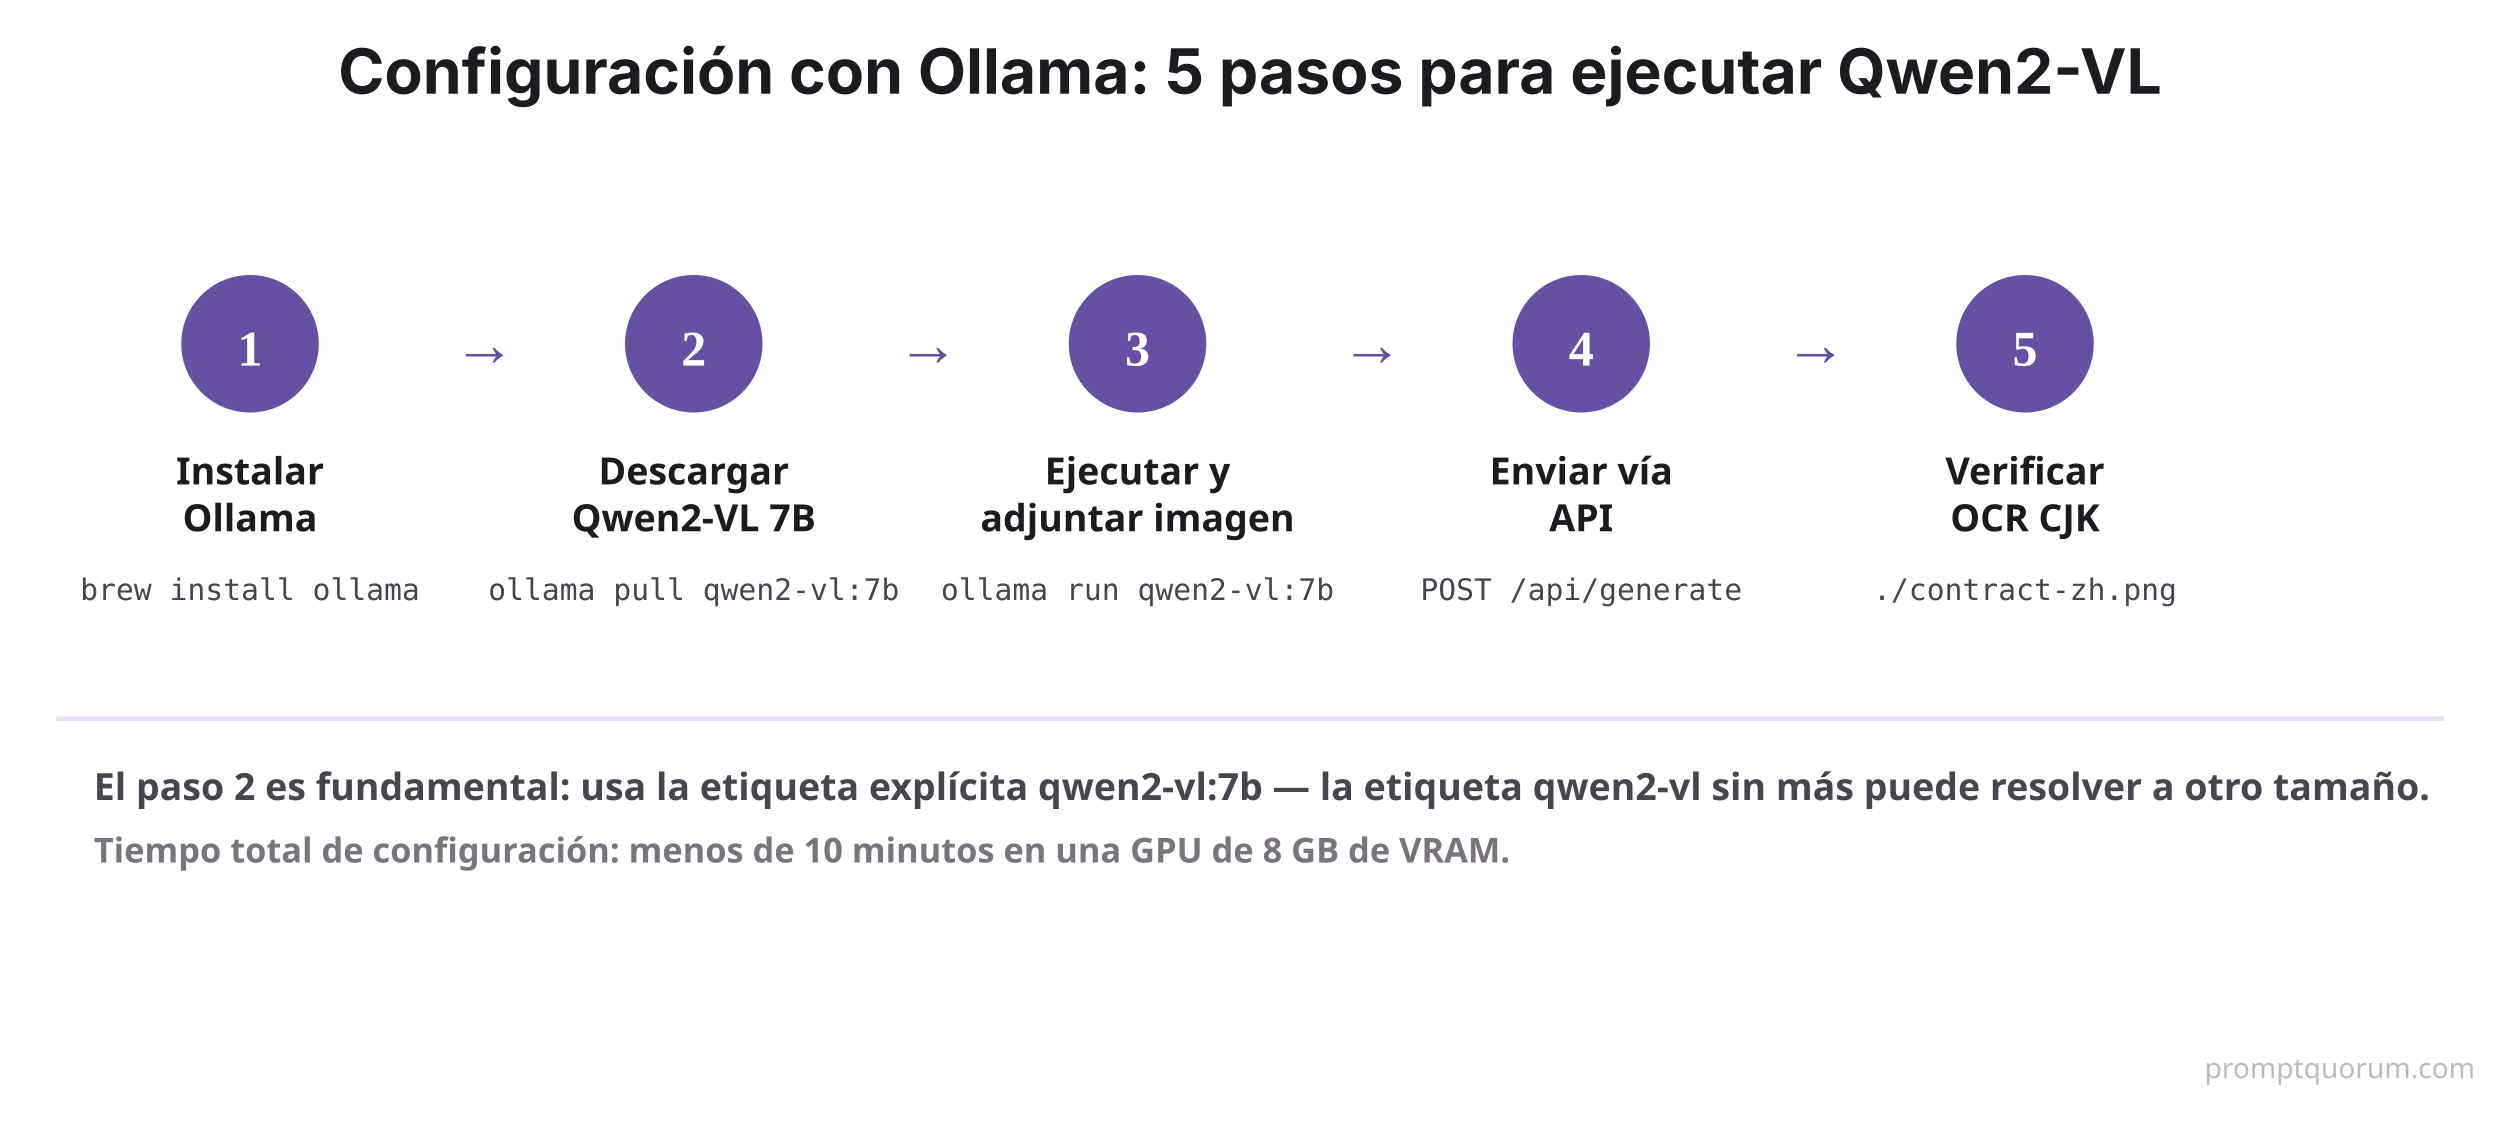
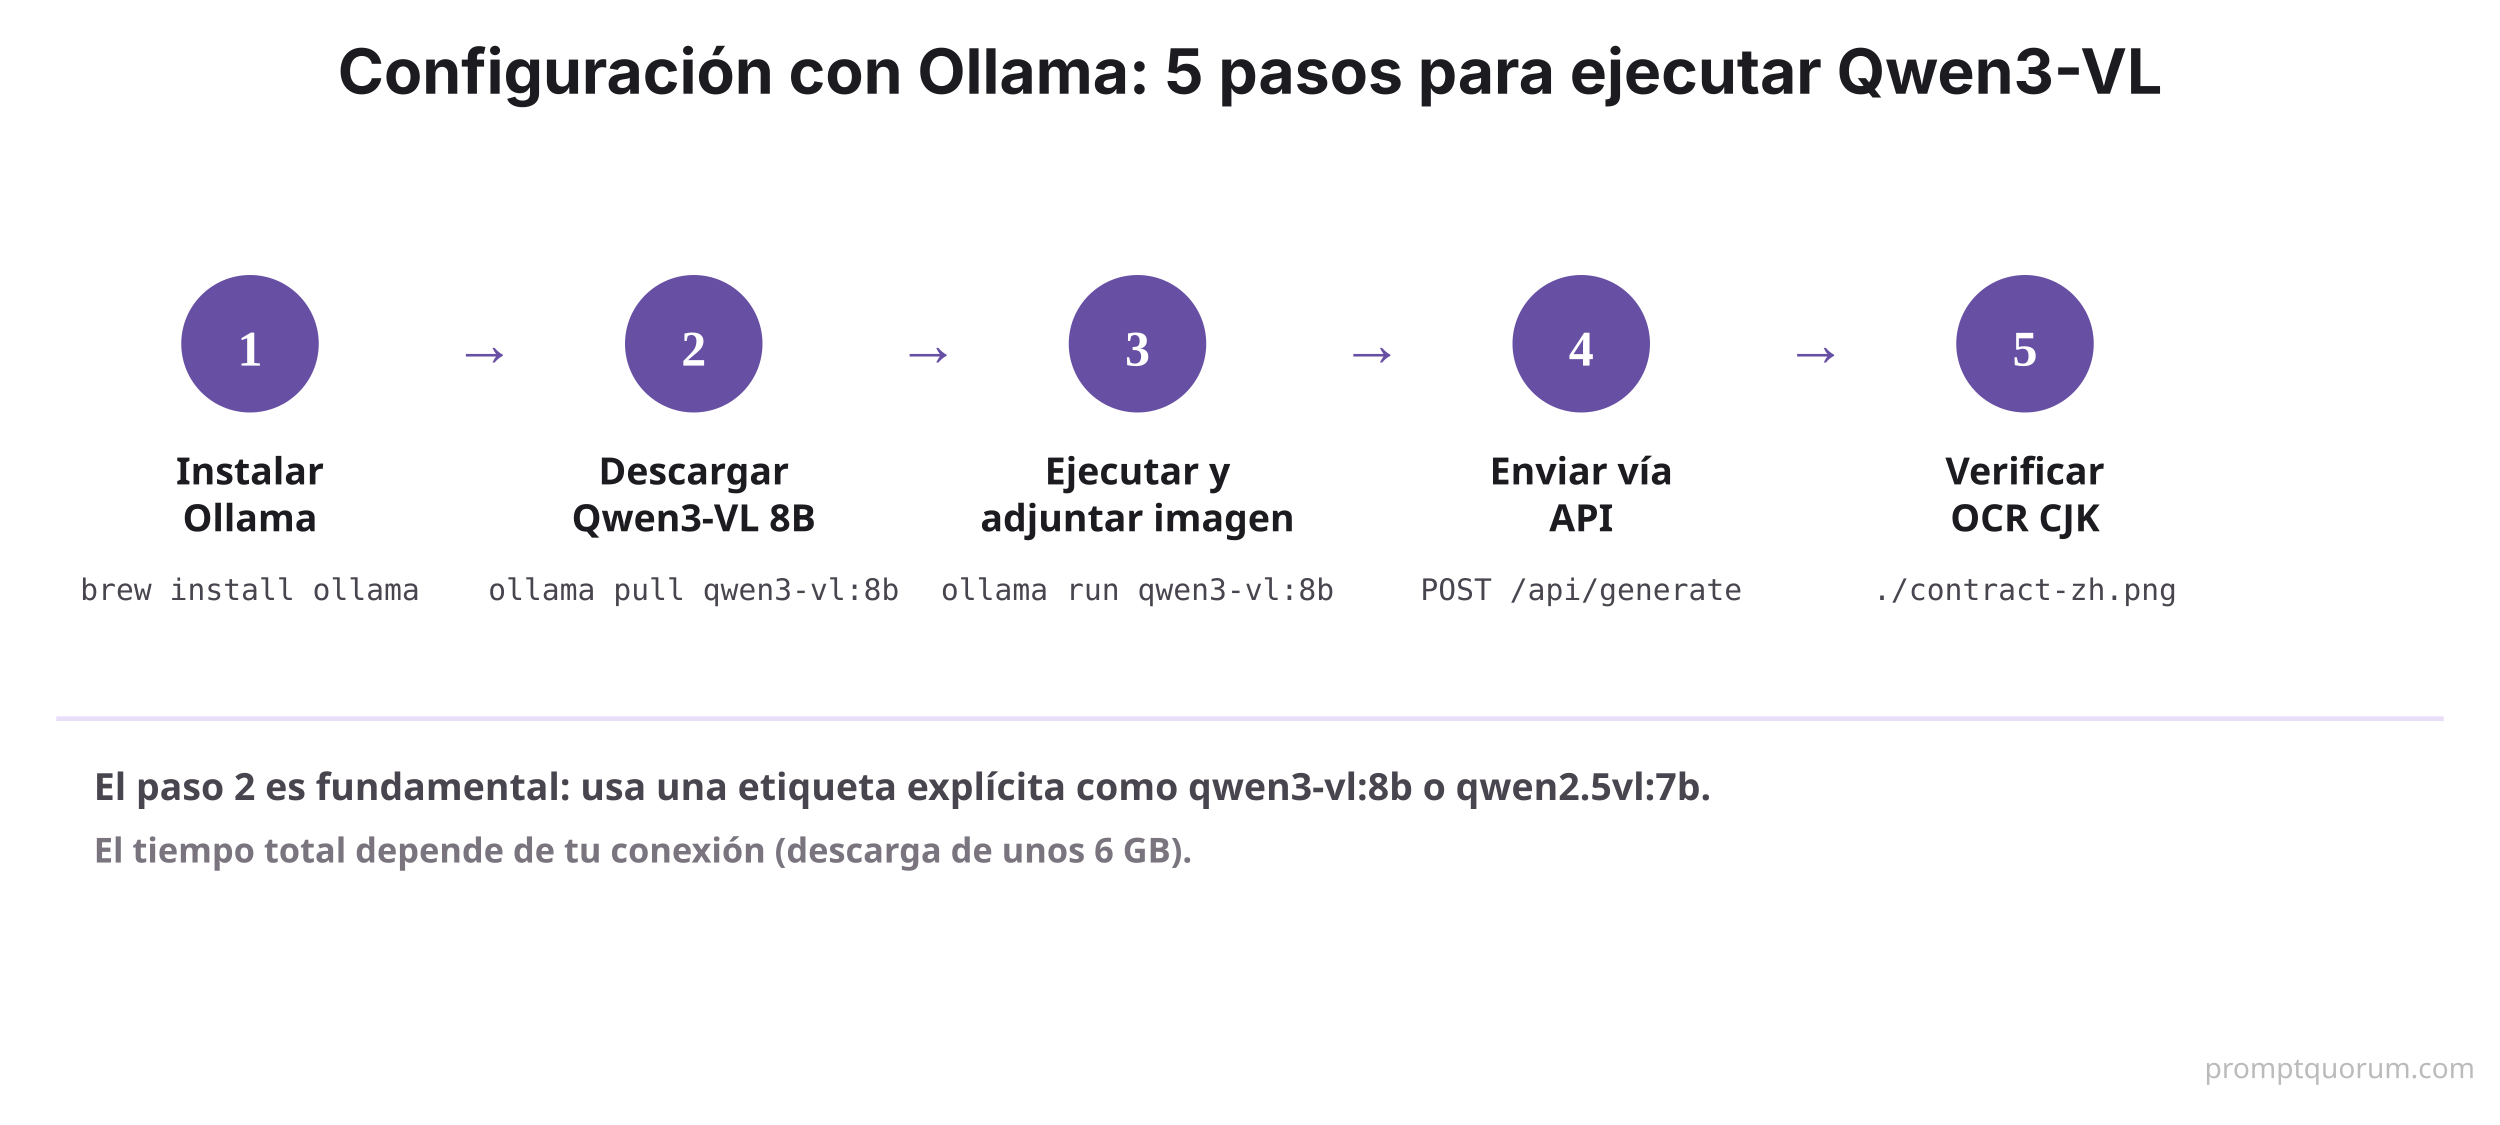
<svg xmlns="http://www.w3.org/2000/svg" viewBox="0 0 800 360" width="800" height="360">
  <rect width="800" height="360" fill="#FFFFFF" />
-   <text x="400" y="30" font-family="system-ui, -apple-system, sans-serif" font-size="20" font-weight="700" fill="#1C1B1F" text-anchor="middle">Configuración con Ollama: 5 pasos para ejecutar Qwen2-VL</text>
+   <text x="400" y="30" font-family="system-ui, -apple-system, sans-serif" font-size="20" font-weight="700" fill="#1C1B1F" text-anchor="middle">Configuración con Ollama: 5 pasos para ejecutar Qwen3-VL</text>
  <circle cx="80" cy="110" r="22" fill="#6750A4" />
  <text x="80" y="117" font-size="16" font-weight="700" fill="#FFFFFF" text-anchor="middle">1</text>
  <text x="80" y="155" font-family="system-ui, sans-serif" font-size="12" font-weight="700" fill="#1C1B1F" text-anchor="middle">Instalar</text>
  <text x="80" y="170" font-family="system-ui, sans-serif" font-size="12" font-weight="700" fill="#1C1B1F" text-anchor="middle">Ollama</text>
  <text x="80" y="192" font-family="'SF Mono', Monaco, monospace" font-size="9.5" fill="#49454F" text-anchor="middle">brew install ollama</text>
  <text x="145" y="117" font-size="20" fill="#6750A4">→</text>
  <circle cx="222" cy="110" r="22" fill="#6750A4" />
  <text x="222" y="117" font-size="16" font-weight="700" fill="#FFFFFF" text-anchor="middle">2</text>
  <text x="222" y="155" font-family="system-ui, sans-serif" font-size="12" font-weight="700" fill="#1C1B1F" text-anchor="middle">Descargar</text>
-   <text x="222" y="170" font-family="system-ui, sans-serif" font-size="12" font-weight="700" fill="#1C1B1F" text-anchor="middle">Qwen2-VL 7B</text>
-   <text x="222" y="192" font-family="'SF Mono', Monaco, monospace" font-size="9.5" fill="#49454F" text-anchor="middle">ollama pull qwen2-vl:7b</text>
+   <text x="222" y="170" font-family="system-ui, sans-serif" font-size="12" font-weight="700" fill="#1C1B1F" text-anchor="middle">Qwen3-VL 8B</text>
+   <text x="222" y="192" font-family="'SF Mono', Monaco, monospace" font-size="9.5" fill="#49454F" text-anchor="middle">ollama pull qwen3-vl:8b</text>
  <text x="287" y="117" font-size="20" fill="#6750A4">→</text>
  <circle cx="364" cy="110" r="22" fill="#6750A4" />
  <text x="364" y="117" font-size="16" font-weight="700" fill="#FFFFFF" text-anchor="middle">3</text>
  <text x="364" y="155" font-family="system-ui, sans-serif" font-size="12" font-weight="700" fill="#1C1B1F" text-anchor="middle">Ejecutar y</text>
  <text x="364" y="170" font-family="system-ui, sans-serif" font-size="12" font-weight="700" fill="#1C1B1F" text-anchor="middle">adjuntar imagen</text>
-   <text x="364" y="192" font-family="'SF Mono', Monaco, monospace" font-size="9.5" fill="#49454F" text-anchor="middle">ollama run qwen2-vl:7b</text>
+   <text x="364" y="192" font-family="'SF Mono', Monaco, monospace" font-size="9.5" fill="#49454F" text-anchor="middle">ollama run qwen3-vl:8b</text>
  <text x="429" y="117" font-size="20" fill="#6750A4">→</text>
  <circle cx="506" cy="110" r="22" fill="#6750A4" />
  <text x="506" y="117" font-size="16" font-weight="700" fill="#FFFFFF" text-anchor="middle">4</text>
  <text x="506" y="155" font-family="system-ui, sans-serif" font-size="12" font-weight="700" fill="#1C1B1F" text-anchor="middle">Enviar vía</text>
  <text x="506" y="170" font-family="system-ui, sans-serif" font-size="12" font-weight="700" fill="#1C1B1F" text-anchor="middle">API</text>
  <text x="506" y="192" font-family="'SF Mono', Monaco, monospace" font-size="9.5" fill="#49454F" text-anchor="middle">POST /api/generate</text>
  <text x="571" y="117" font-size="20" fill="#6750A4">→</text>
  <circle cx="648" cy="110" r="22" fill="#6750A4" />
  <text x="648" y="117" font-size="16" font-weight="700" fill="#FFFFFF" text-anchor="middle">5</text>
  <text x="648" y="155" font-family="system-ui, sans-serif" font-size="12" font-weight="700" fill="#1C1B1F" text-anchor="middle">Verificar</text>
  <text x="648" y="170" font-family="system-ui, sans-serif" font-size="12" font-weight="700" fill="#1C1B1F" text-anchor="middle">OCR CJK</text>
  <text x="648" y="192" font-family="'SF Mono', Monaco, monospace" font-size="9.5" fill="#49454F" text-anchor="middle">./contract-zh.png</text>
  <line x1="18" y1="230" x2="782" y2="230" stroke="#E8DEF8" stroke-width="1.5" />
-   <text x="30" y="256" font-family="system-ui, sans-serif" font-size="12" font-weight="600" fill="#49454F">El paso 2 es fundamental: usa la etiqueta explícita qwen2-vl:7b — la etiqueta qwen2-vl sin más puede resolver a otro tamaño.</text>
-   <text x="30" y="276" font-family="system-ui, sans-serif" font-size="11" font-weight="600" fill="#79747E">Tiempo total de configuración: menos de 10 minutos en una GPU de 8 GB de VRAM.</text>
+   <text x="30" y="256" font-family="system-ui, sans-serif" font-size="12" font-weight="600" fill="#49454F">El paso 2 es fundamental: usa una etiqueta explícita como qwen3-vl:8b o qwen2.5vl:7b.</text>
+   <text x="30" y="276" font-family="system-ui, sans-serif" font-size="11" font-weight="600" fill="#79747E">El tiempo total depende de tu conexión (descarga de unos 6 GB).</text>
  <text x="792" y="345" font-family="system-ui,sans-serif" font-size="9" fill="#BBBBBB" text-anchor="end">promptquorum.com</text>
</svg>
